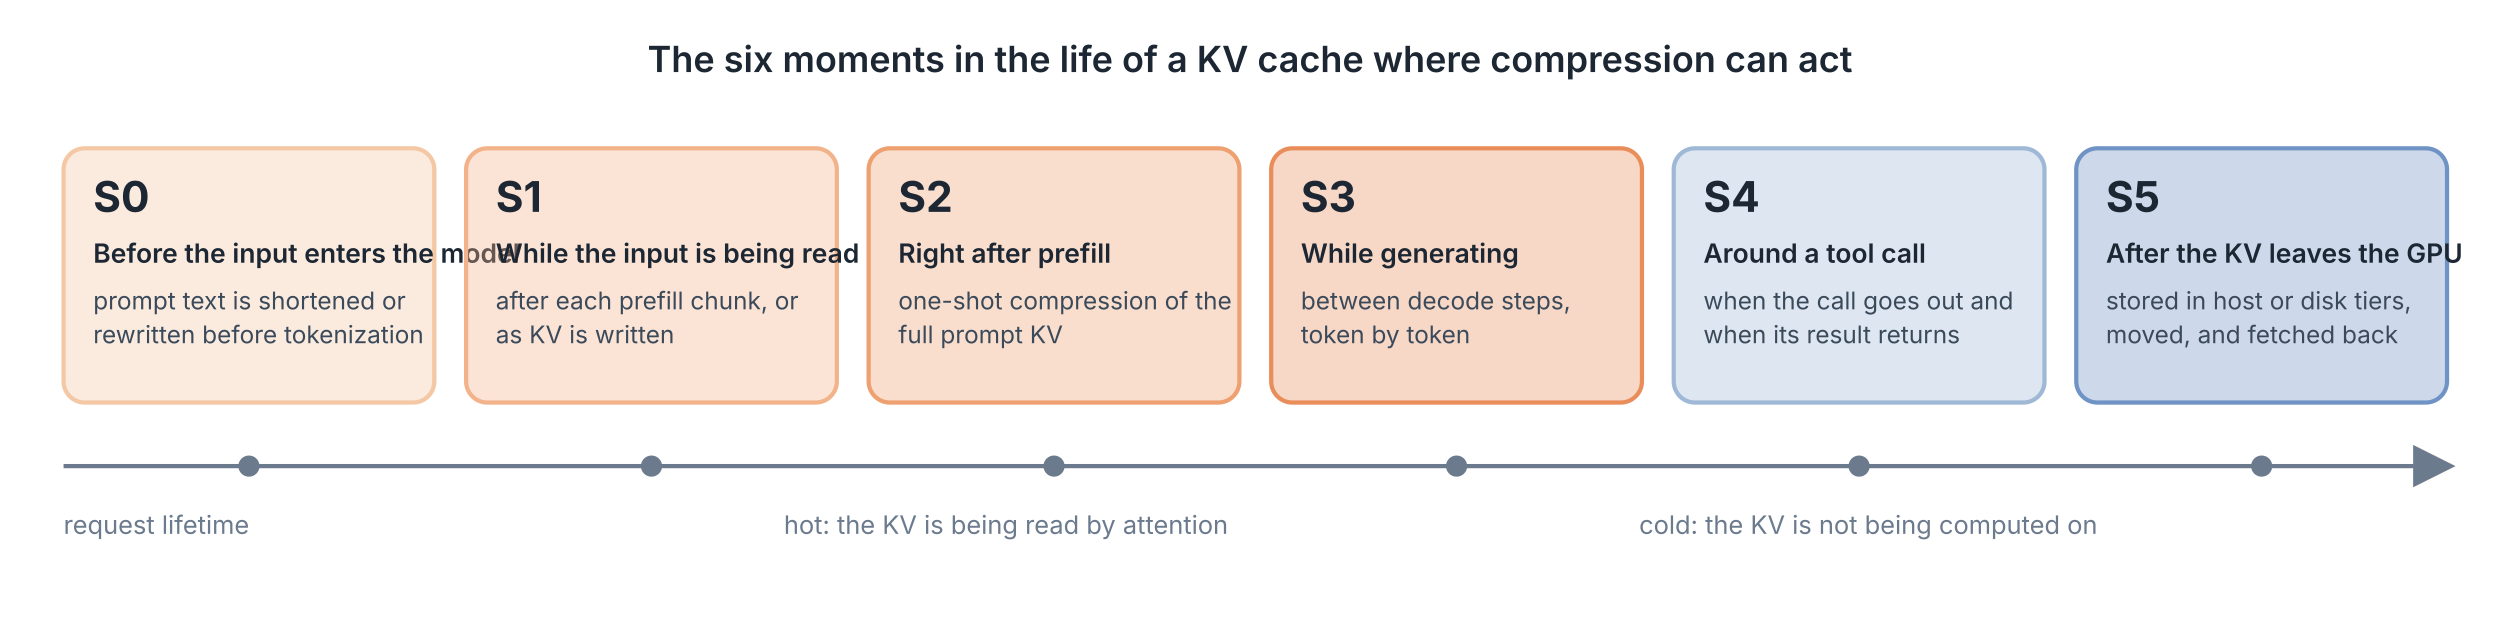
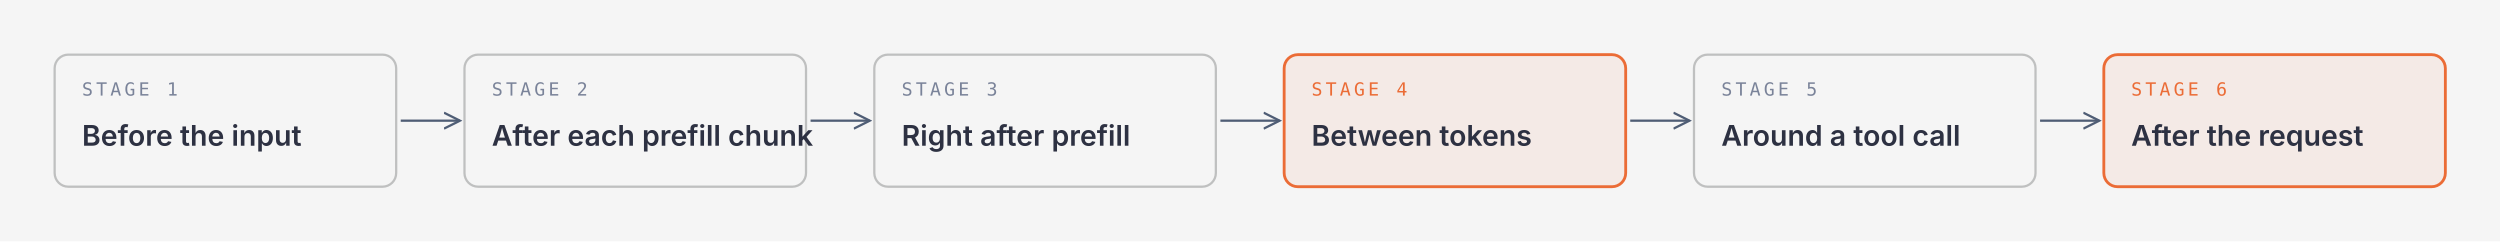
- <svg xmlns="http://www.w3.org/2000/svg" viewBox="0 0 1180 300" width="1180" height="300" font-family="system-ui,-apple-system,Segoe UI,sans-serif" style="background:#fff">
-   <text x="590.0" y="34" font-size="17" font-weight="600" text-anchor="middle" fill="#1c2733">The six moments in the life of a KV cache where compression can act</text>
-   <line x1="30" y1="220" x2="1155" y2="220" stroke="#6b7a8d" stroke-width="2" marker-end="url(#arrow)" />
+ <svg xmlns="http://www.w3.org/2000/svg" viewBox="0 0 1098 106" width="1098" height="106">
  <defs>
-     <marker id="arrow" markerWidth="10" markerHeight="10" refX="8" refY="5" orient="auto">
-       <path d="M0,0 L10,5 L0,10 z" fill="#6b7a8d" />
+     <marker id="ah" markerWidth="8" markerHeight="8" refX="7" refY="4" orient="auto" markerUnits="userSpaceOnUse">
+       <path d="M0,0.5 L7,4 L0,7.5" fill="none" stroke="#4f5d75" stroke-width="1" />
    </marker>
  </defs>
-   <rect x="30" y="70" width="175" height="120" rx="10" fill="#f4c7a5" fill-opacity="0.35" stroke="#f4c7a5" stroke-width="2" />
-   <text x="44" y="100" font-size="20" font-weight="700" fill="#1c2733">S0</text>
-   <text x="44" y="124" font-size="12.5" font-weight="600" fill="#1c2733">Before the input enters the model</text>
-   <text x="44" y="146" font-size="11.5" fill="#3b4a5a">prompt text is shortened or</text>
-   <text x="44" y="162" font-size="11.5" fill="#3b4a5a">rewritten before tokenization</text>
-   <circle cx="117.5" cy="220" r="5" fill="#6b7a8d" />
-   <rect x="220" y="70" width="175" height="120" rx="10" fill="#f2b28a" fill-opacity="0.35" stroke="#f2b28a" stroke-width="2" />
-   <text x="234" y="100" font-size="20" font-weight="700" fill="#1c2733">S1</text>
-   <text x="234" y="124" font-size="12.5" font-weight="600" fill="#1c2733">While the input is being read</text>
-   <text x="234" y="146" font-size="11.5" fill="#3b4a5a">after each prefill chunk, or</text>
-   <text x="234" y="162" font-size="11.5" fill="#3b4a5a">as KV is written</text>
-   <circle cx="307.5" cy="220" r="5" fill="#6b7a8d" />
-   <rect x="410" y="70" width="175" height="120" rx="10" fill="#efa070" fill-opacity="0.35" stroke="#efa070" stroke-width="2" />
-   <text x="424" y="100" font-size="20" font-weight="700" fill="#1c2733">S2</text>
-   <text x="424" y="124" font-size="12.5" font-weight="600" fill="#1c2733">Right after prefill</text>
-   <text x="424" y="146" font-size="11.5" fill="#3b4a5a">one-shot compression of the</text>
-   <text x="424" y="162" font-size="11.5" fill="#3b4a5a">full prompt KV</text>
-   <circle cx="497.5" cy="220" r="5" fill="#6b7a8d" />
-   <rect x="600" y="70" width="175" height="120" rx="10" fill="#e98d5a" fill-opacity="0.35" stroke="#e98d5a" stroke-width="2" />
-   <text x="614" y="100" font-size="20" font-weight="700" fill="#1c2733">S3</text>
-   <text x="614" y="124" font-size="12.5" font-weight="600" fill="#1c2733">While generating</text>
-   <text x="614" y="146" font-size="11.5" fill="#3b4a5a">between decode steps,</text>
-   <text x="614" y="162" font-size="11.5" fill="#3b4a5a">token by token</text>
-   <circle cx="687.5" cy="220" r="5" fill="#6b7a8d" />
-   <rect x="790" y="70" width="175" height="120" rx="10" fill="#9fb8d6" fill-opacity="0.35" stroke="#9fb8d6" stroke-width="2" />
-   <text x="804" y="100" font-size="20" font-weight="700" fill="#1c2733">S4</text>
-   <text x="804" y="124" font-size="12.5" font-weight="600" fill="#1c2733">Around a tool call</text>
-   <text x="804" y="146" font-size="11.5" fill="#3b4a5a">when the call goes out and</text>
-   <text x="804" y="162" font-size="11.5" fill="#3b4a5a">when its result returns</text>
-   <circle cx="877.5" cy="220" r="5" fill="#6b7a8d" />
-   <rect x="980" y="70" width="175" height="120" rx="10" fill="#6f93c4" fill-opacity="0.35" stroke="#6f93c4" stroke-width="2" />
-   <text x="994" y="100" font-size="20" font-weight="700" fill="#1c2733">S5</text>
-   <text x="994" y="124" font-size="12.5" font-weight="600" fill="#1c2733">After the KV leaves the GPU</text>
-   <text x="994" y="146" font-size="11.5" fill="#3b4a5a">stored in host or disk tiers,</text>
-   <text x="994" y="162" font-size="11.5" fill="#3b4a5a">moved, and fetched back</text>
-   <circle cx="1067.5" cy="220" r="5" fill="#6b7a8d" />
-   <text x="30" y="252" font-size="12" fill="#6b7a8d">request lifetime</text>
-   <text x="370" y="252" font-size="12" fill="#6b7a8d">hot: the KV is being read by attention</text>
-   <text x="990" y="252" font-size="12" fill="#6b7a8d" text-anchor="end">cold: the KV is not being computed on</text>
+   <rect x="0" y="0" width="1098" height="106" fill="#f5f5f5" />
+   <rect x="24" y="24" width="150" height="58" rx="6" fill="#f5f5f5" stroke="#bfc0c0" stroke-width="1" />
+   <text x="36" y="42" font-family="'Geist Mono','SFMono-Regular',Menlo,Consolas,monospace" font-size="8" font-weight="500" letter-spacing="1.4" fill="#7a8399">STAGE 1</text>
+   <text x="36" y="64" font-family="'Geist','Inter',system-ui,-apple-system,'Segoe UI',sans-serif" font-size="12.5" font-weight="600" fill="#2d3142">Before the input</text>
+   <line x1="176" y1="53.0" x2="202" y2="53.0" stroke="#4f5d75" stroke-width="1" marker-end="url(#ah)" />
+   <rect x="204" y="24" width="150" height="58" rx="6" fill="#f5f5f5" stroke="#bfc0c0" stroke-width="1" />
+   <text x="216" y="42" font-family="'Geist Mono','SFMono-Regular',Menlo,Consolas,monospace" font-size="8" font-weight="500" letter-spacing="1.4" fill="#7a8399">STAGE 2</text>
+   <text x="216" y="64" font-family="'Geist','Inter',system-ui,-apple-system,'Segoe UI',sans-serif" font-size="12.5" font-weight="600" fill="#2d3142">After each prefill chunk</text>
+   <line x1="356" y1="53.0" x2="382" y2="53.0" stroke="#4f5d75" stroke-width="1" marker-end="url(#ah)" />
+   <rect x="384" y="24" width="150" height="58" rx="6" fill="#f5f5f5" stroke="#bfc0c0" stroke-width="1" />
+   <text x="396" y="42" font-family="'Geist Mono','SFMono-Regular',Menlo,Consolas,monospace" font-size="8" font-weight="500" letter-spacing="1.4" fill="#7a8399">STAGE 3</text>
+   <text x="396" y="64" font-family="'Geist','Inter',system-ui,-apple-system,'Segoe UI',sans-serif" font-size="12.5" font-weight="600" fill="#2d3142">Right after prefill</text>
+   <line x1="536" y1="53.0" x2="562" y2="53.0" stroke="#4f5d75" stroke-width="1" marker-end="url(#ah)" />
+   <rect x="564" y="24" width="150" height="58" rx="6" fill="rgba(235,108,54,0.08)" stroke="#eb6c36" stroke-width="1.25" />
+   <text x="576" y="42" font-family="'Geist Mono','SFMono-Regular',Menlo,Consolas,monospace" font-size="8" font-weight="500" letter-spacing="1.4" fill="#eb6c36">STAGE 4</text>
+   <text x="576" y="64" font-family="'Geist','Inter',system-ui,-apple-system,'Segoe UI',sans-serif" font-size="12.5" font-weight="600" fill="#2d3142">Between tokens</text>
+   <line x1="716" y1="53.0" x2="742" y2="53.0" stroke="#4f5d75" stroke-width="1" marker-end="url(#ah)" />
+   <rect x="744" y="24" width="150" height="58" rx="6" fill="#f5f5f5" stroke="#bfc0c0" stroke-width="1" />
+   <text x="756" y="42" font-family="'Geist Mono','SFMono-Regular',Menlo,Consolas,monospace" font-size="8" font-weight="500" letter-spacing="1.4" fill="#7a8399">STAGE 5</text>
+   <text x="756" y="64" font-family="'Geist','Inter',system-ui,-apple-system,'Segoe UI',sans-serif" font-size="12.5" font-weight="600" fill="#2d3142">Around a tool call</text>
+   <line x1="896" y1="53.0" x2="922" y2="53.0" stroke="#4f5d75" stroke-width="1" marker-end="url(#ah)" />
+   <rect x="924" y="24" width="150" height="58" rx="6" fill="rgba(235,108,54,0.08)" stroke="#eb6c36" stroke-width="1.25" />
+   <text x="936" y="42" font-family="'Geist Mono','SFMono-Regular',Menlo,Consolas,monospace" font-size="8" font-weight="500" letter-spacing="1.4" fill="#eb6c36">STAGE 6</text>
+   <text x="936" y="64" font-family="'Geist','Inter',system-ui,-apple-system,'Segoe UI',sans-serif" font-size="12.5" font-weight="600" fill="#2d3142">After the request</text>
</svg>
